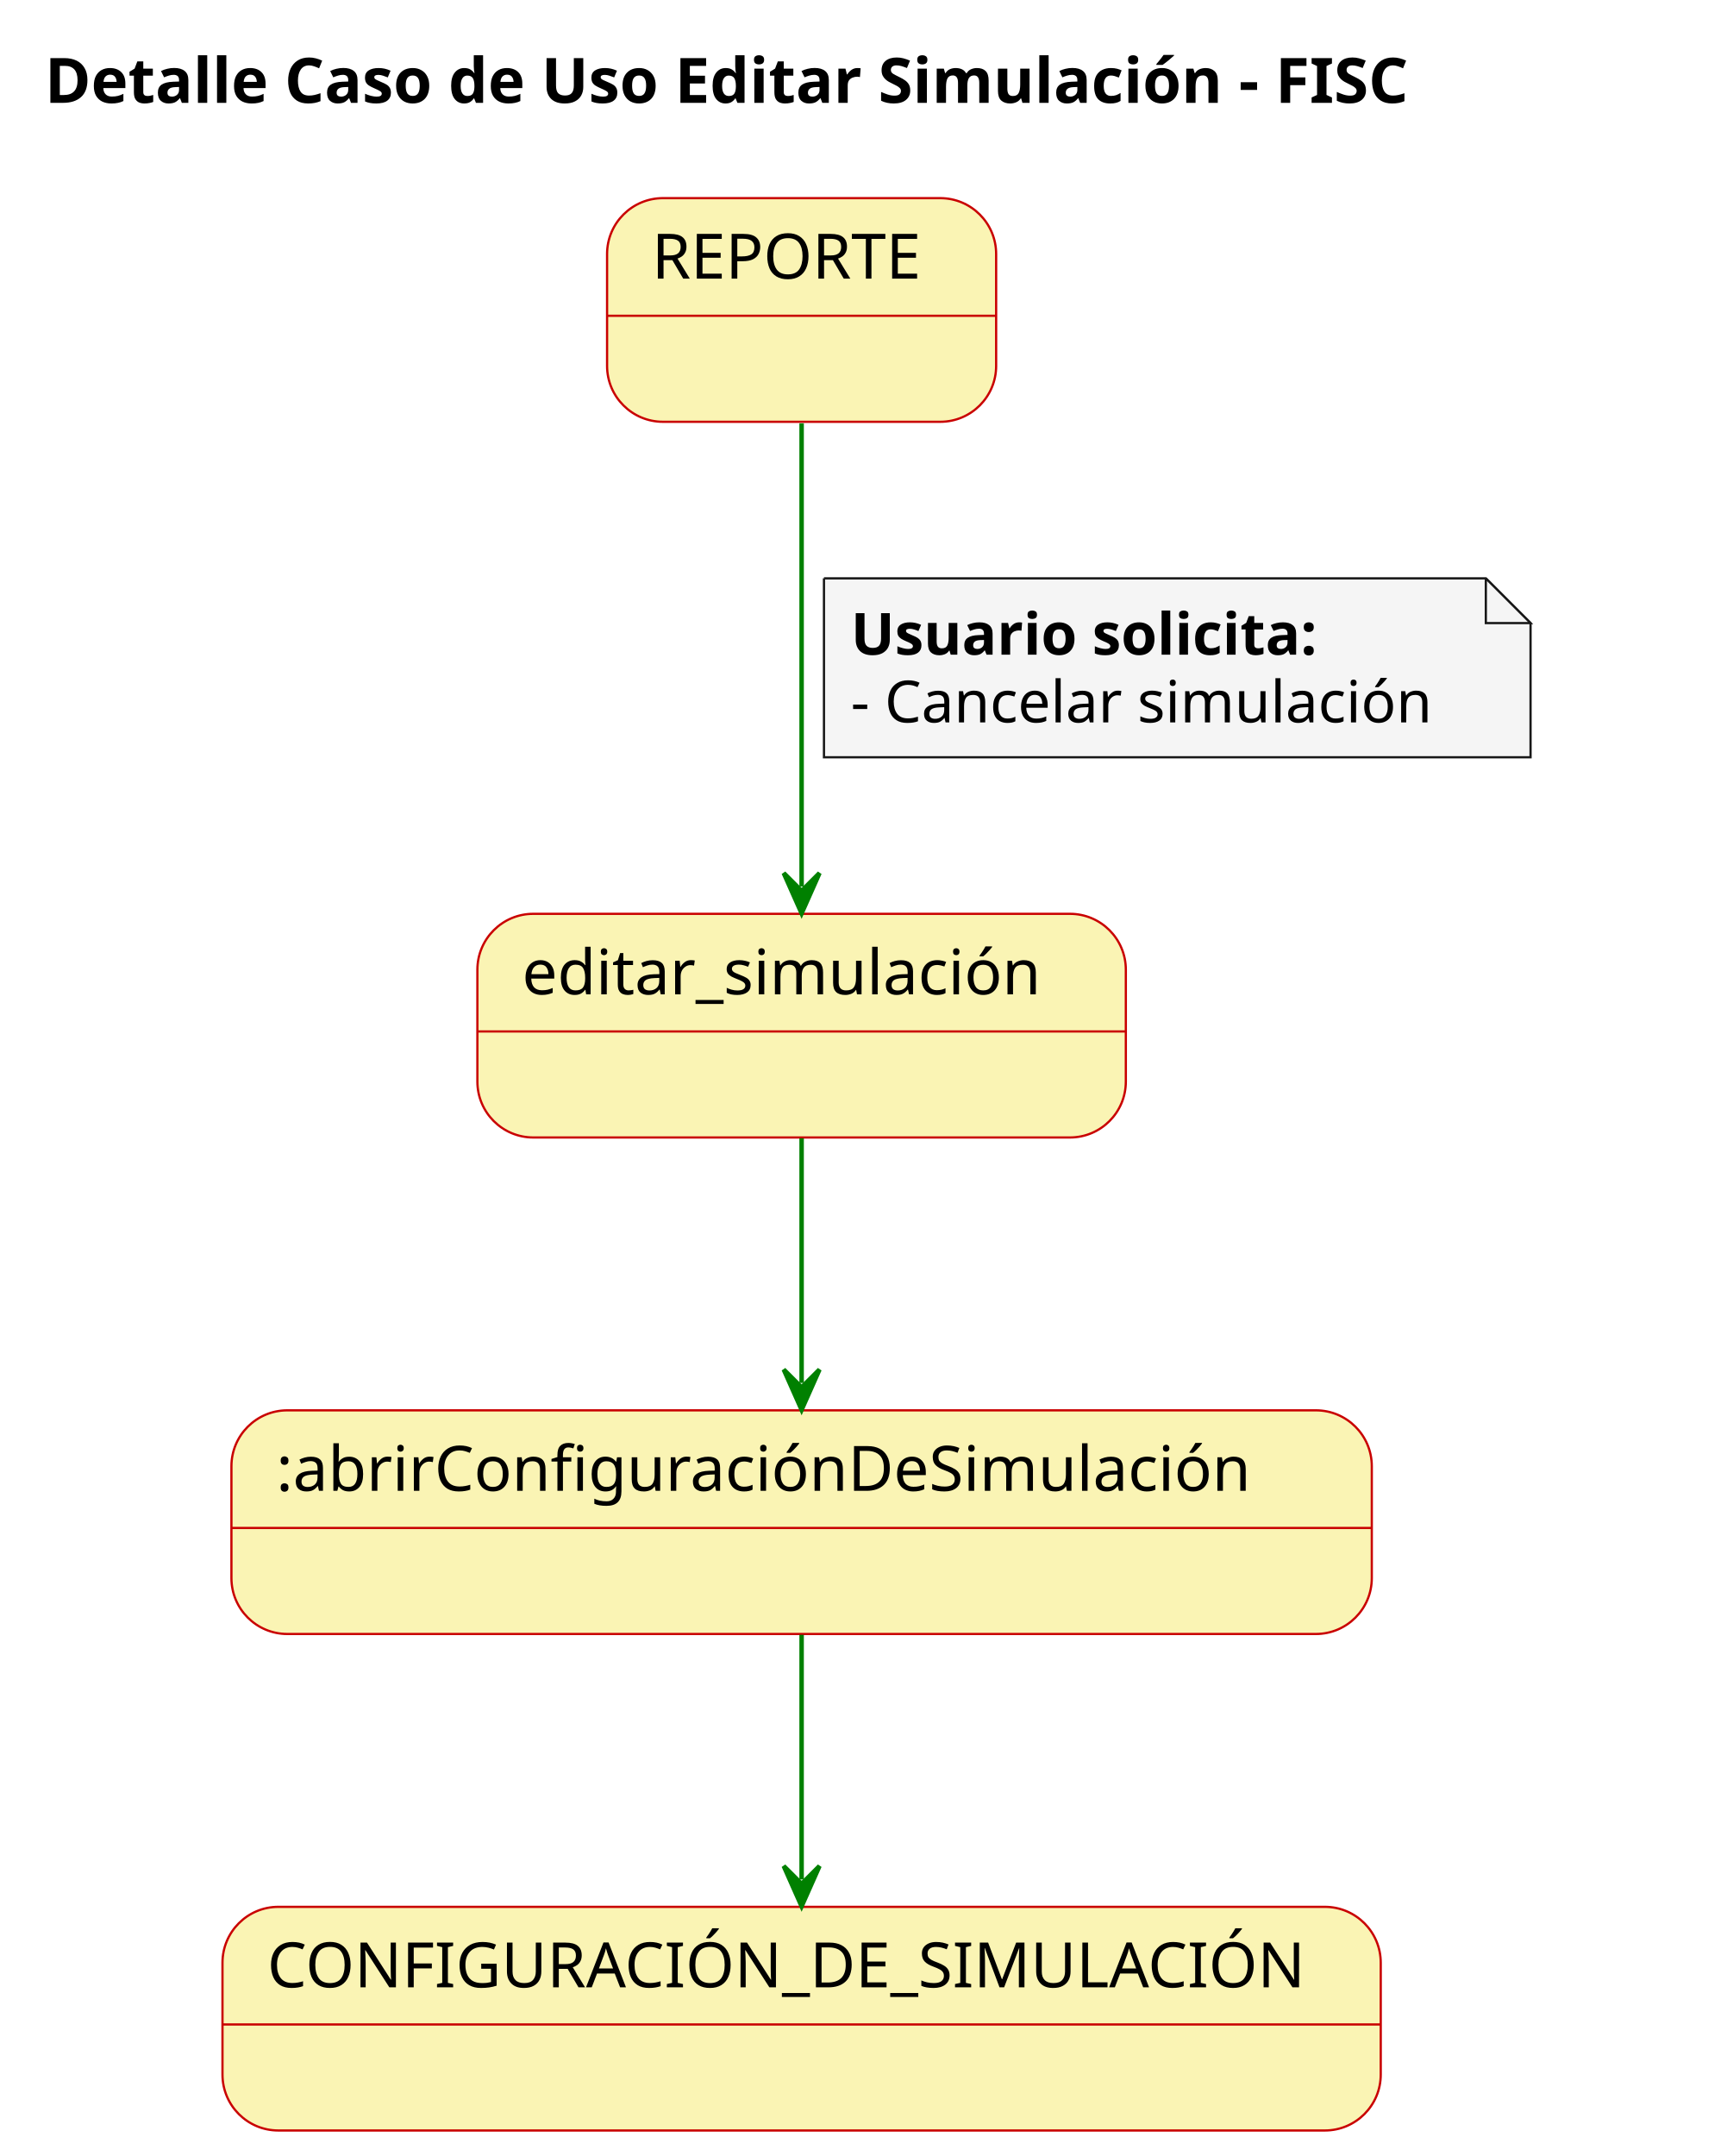
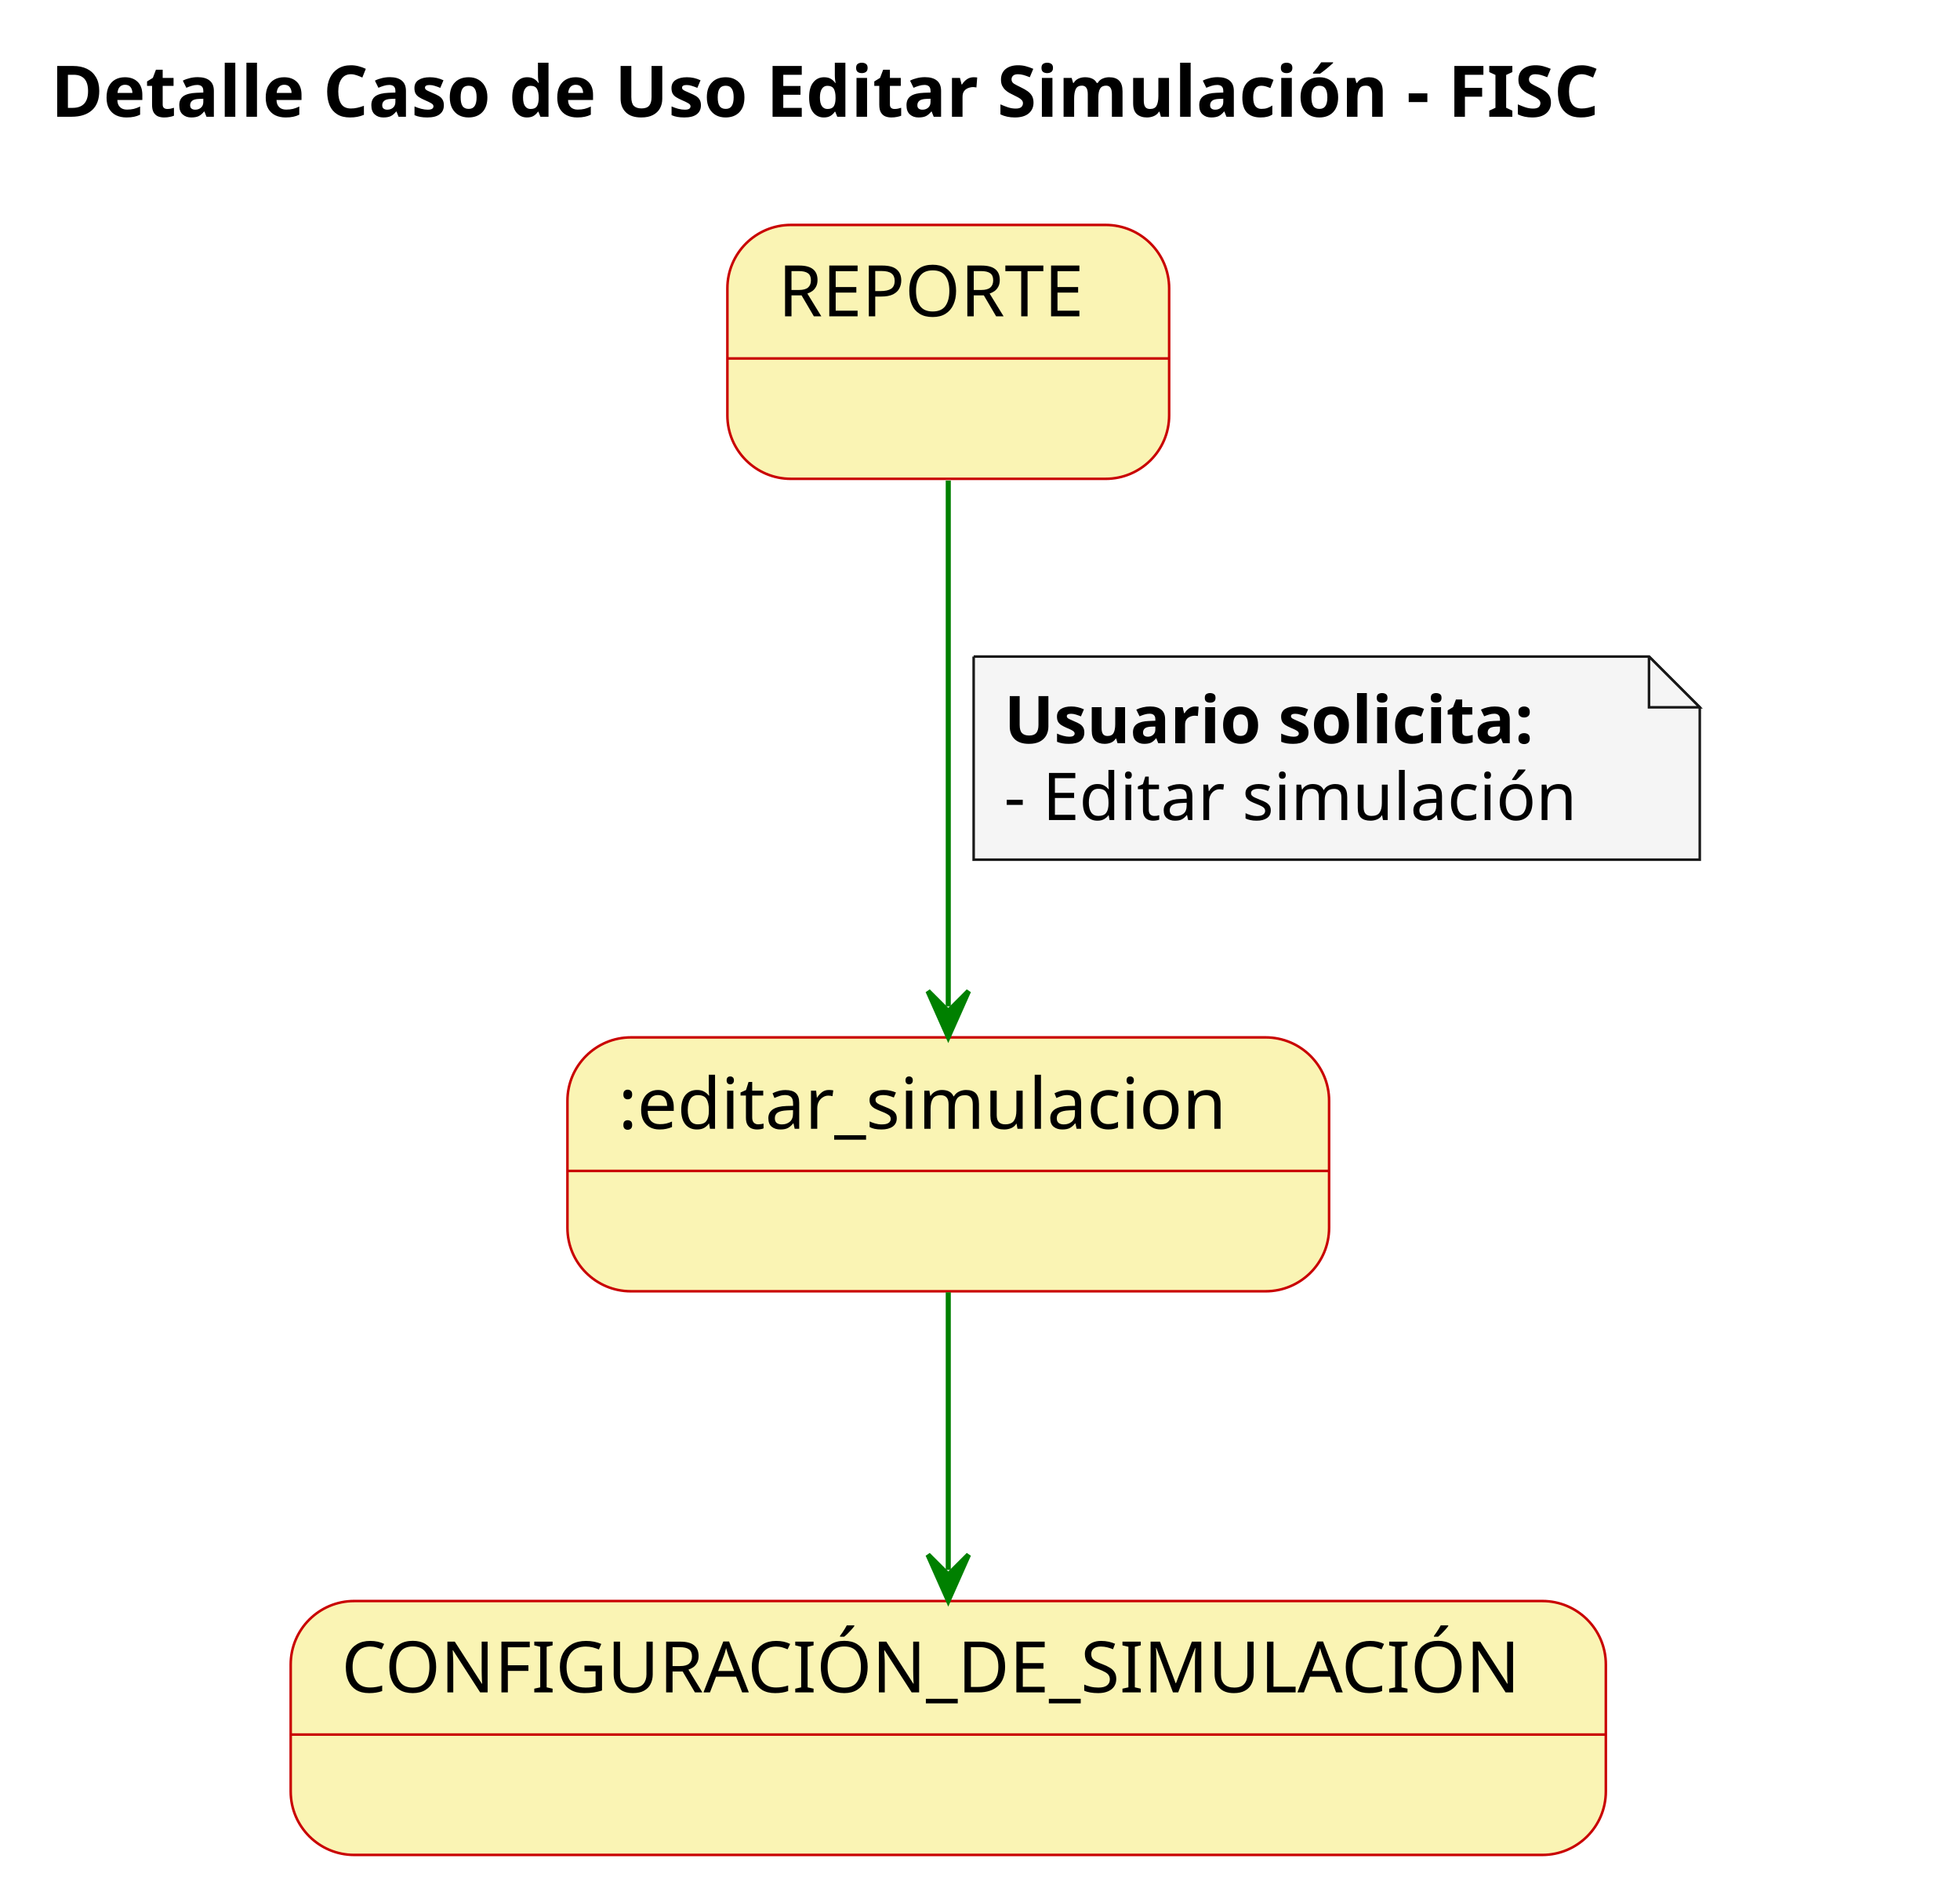
- <svg xmlns="http://www.w3.org/2000/svg" contentStyleType="text/css" height="482px" preserveAspectRatio="none" style="width:386px;height:482px;background:#FFFFFF;" version="1.1" viewBox="0 0 386 482" width="386px" zoomAndPan="magnify">
+ <svg xmlns="http://www.w3.org/2000/svg" contentStyleType="text/css" height="371px" preserveAspectRatio="none" style="width:386px;height:371px;background:#FFFFFF;" version="1.1" viewBox="0 0 386 371" width="386px" zoomAndPan="magnify">
  <defs />
  <g>
    <text fill="#000000" font-family="sans-serif" font-size="14" font-weight="bold" lengthAdjust="spacing" textLength="358" x="10" y="22.995">Detalle Caso de Uso Editar Simulación - FISC</text>
    <g id="REPORTE">
-       <rect fill="#FAF4B4" height="50" rx="12.5" ry="12.5" style="stroke:#C90000;stroke-width:0.5;" width="87" x="135.75" y="44.297" />
-       <line style="stroke:#C90000;stroke-width:0.5;" x1="135.75" x2="222.75" y1="70.594" y2="70.594" />
-       <text fill="#000000" font-family="sans-serif" font-size="14" lengthAdjust="spacing" textLength="67" x="145.75" y="62.292">REPORTE</text>
+       <rect fill="#FAF4B4" height="50" rx="12.5" ry="12.5" style="stroke:#C90000;stroke-width:0.5;" width="87" x="143.25" y="44.297" />
+       <line style="stroke:#C90000;stroke-width:0.5;" x1="143.25" x2="230.25" y1="70.594" y2="70.594" />
+       <text fill="#000000" font-family="sans-serif" font-size="14" lengthAdjust="spacing" textLength="67" x="153.25" y="62.292">REPORTE</text>
    </g>
-     <g id="editar_simulación">
-       <rect fill="#FAF4B4" height="50" rx="12.5" ry="12.5" style="stroke:#C90000;stroke-width:0.5;" width="145" x="106.75" y="204.297" />
-       <line style="stroke:#C90000;stroke-width:0.5;" x1="106.75" x2="251.75" y1="230.594" y2="230.594" />
-       <text fill="#000000" font-family="sans-serif" font-size="14" lengthAdjust="spacing" textLength="125" x="116.75" y="222.292">editar_simulación</text>
-     </g>
-     <g id=":abrirConfiguraciónDeSimulación">
-       <rect fill="#FAF4B4" height="50" rx="12.5" ry="12.5" style="stroke:#C90000;stroke-width:0.5;" width="255" x="51.75" y="315.297" />
-       <line style="stroke:#C90000;stroke-width:0.5;" x1="51.75" x2="306.75" y1="341.594" y2="341.594" />
-       <text fill="#000000" font-family="sans-serif" font-size="14" lengthAdjust="spacing" textLength="235" x="61.75" y="333.292">:abrirConfiguraciónDeSimulación</text>
+     <g id=":editar_simulacion">
+       <rect fill="#FAF4B4" height="50" rx="12.5" ry="12.5" style="stroke:#C90000;stroke-width:0.5;" width="150" x="111.75" y="204.297" />
+       <line style="stroke:#C90000;stroke-width:0.5;" x1="111.75" x2="261.75" y1="230.594" y2="230.594" />
+       <text fill="#000000" font-family="sans-serif" font-size="14" lengthAdjust="spacing" textLength="130" x="121.75" y="222.292">:editar_simulacion</text>
    </g>
    <g id="CONFIGURACIÓN_DE_SIMULACIÓN">
-       <rect fill="#FAF4B4" height="50" rx="12.5" ry="12.5" style="stroke:#C90000;stroke-width:0.5;" width="259" x="49.75" y="426.297" />
-       <line style="stroke:#C90000;stroke-width:0.5;" x1="49.75" x2="308.75" y1="452.594" y2="452.594" />
-       <text fill="#000000" font-family="sans-serif" font-size="14" lengthAdjust="spacing" textLength="239" x="59.75" y="444.292">CONFIGURACIÓN_DE_SIMULACIÓN</text>
+       <rect fill="#FAF4B4" height="50" rx="12.5" ry="12.5" style="stroke:#C90000;stroke-width:0.5;" width="259" x="57.25" y="315.297" />
+       <line style="stroke:#C90000;stroke-width:0.5;" x1="57.25" x2="316.25" y1="341.594" y2="341.594" />
+       <text fill="#000000" font-family="sans-serif" font-size="14" lengthAdjust="spacing" textLength="239" x="67.25" y="333.292">CONFIGURACIÓN_DE_SIMULACIÓN</text>
    </g>
-     <g id="link_REPORTE_editar_simulación">
-       <path d="M179.25,94.638 C179.25,124.416 179.25,168.516 179.25,198.187 " fill="none" id="REPORTE-to-editar_simulación" style="stroke:#008000;stroke-width:1.0;" />
-       <polygon fill="#008000" points="179.25,204.187,183.25,195.187,179.25,199.187,175.25,195.187,179.25,204.187" style="stroke:#008000;stroke-width:1.0;" />
-       <path d="M184.25,129.297 L184.25,169.297 L342.25,169.297 L342.25,139.297 L332.25,129.297 L184.25,129.297 " fill="#F5F5F5" style="stroke:#181818;stroke-width:0.5;" />
-       <path d="M332.25,129.297 L332.25,139.297 L342.25,139.297 L332.25,129.297 " fill="#F5F5F5" style="stroke:#181818;stroke-width:0.5;" />
-       <text fill="#000000" font-family="sans-serif" font-size="13" font-weight="bold" lengthAdjust="spacing" textLength="122" x="190.25" y="146.364">Usuario solicita:</text>
-       <text fill="#000000" font-family="sans-serif" font-size="13" lengthAdjust="spacing" textLength="137" x="190.25" y="161.497">- Cancelar simulación</text>
+     <g id="link_REPORTE_:editar_simulacion">
+       <path d="M186.75,94.638 C186.75,124.416 186.75,168.516 186.75,198.187 " fill="none" id="REPORTE-to-:editar_simulacion" style="stroke:#008000;stroke-width:1.0;" />
+       <polygon fill="#008000" points="186.75,204.187,190.75,195.187,186.75,199.187,182.75,195.187,186.75,204.187" style="stroke:#008000;stroke-width:1.0;" />
+       <path d="M191.75,129.297 L191.75,169.297 L334.75,169.297 L334.75,139.297 L324.75,129.297 L191.75,129.297 " fill="#F5F5F5" style="stroke:#181818;stroke-width:0.5;" />
+       <path d="M324.75,129.297 L324.75,139.297 L334.75,139.297 L324.75,129.297 " fill="#F5F5F5" style="stroke:#181818;stroke-width:0.5;" />
+       <text fill="#000000" font-family="sans-serif" font-size="13" font-weight="bold" lengthAdjust="spacing" textLength="122" x="197.75" y="146.364">Usuario solicita:</text>
+       <text fill="#000000" font-family="sans-serif" font-size="13" lengthAdjust="spacing" textLength="118" x="197.75" y="161.497">- Editar simulación</text>
    </g>
-     <g id="link_editar_simulación_:abrirConfiguraciónDeSimulación">
-       <path d="M179.25,254.488 C179.25,272.551 179.25,291.127 179.25,309.174 " fill="none" id="editar_simulación-to-:abrirConfiguraciónDeSimulación" style="stroke:#008000;stroke-width:1.0;" />
-       <polygon fill="#008000" points="179.25,315.174,183.25,306.174,179.25,310.174,175.25,306.174,179.25,315.174" style="stroke:#008000;stroke-width:1.0;" />
-     </g>
-     <g id="link_:abrirConfiguraciónDeSimulación_CONFIGURACIÓN_DE_SIMULACIÓN">
-       <path d="M179.25,365.488 C179.25,383.551 179.25,402.127 179.25,420.174 " fill="none" id=":abrirConfiguraciónDeSimulación-to-CONFIGURACIÓN_DE_SIMULACIÓN" style="stroke:#008000;stroke-width:1.0;" />
-       <polygon fill="#008000" points="179.25,426.174,183.25,417.174,179.25,421.174,175.25,417.174,179.25,426.174" style="stroke:#008000;stroke-width:1.0;" />
+     <g id="link_:editar_simulacion_CONFIGURACIÓN_DE_SIMULACIÓN">
+       <path d="M186.75,254.488 C186.75,272.551 186.75,291.127 186.75,309.174 " fill="none" id=":editar_simulacion-to-CONFIGURACIÓN_DE_SIMULACIÓN" style="stroke:#008000;stroke-width:1.0;" />
+       <polygon fill="#008000" points="186.75,315.174,190.75,306.174,186.75,310.174,182.75,306.174,186.75,315.174" style="stroke:#008000;stroke-width:1.0;" />
    </g>
  </g>
</svg>
